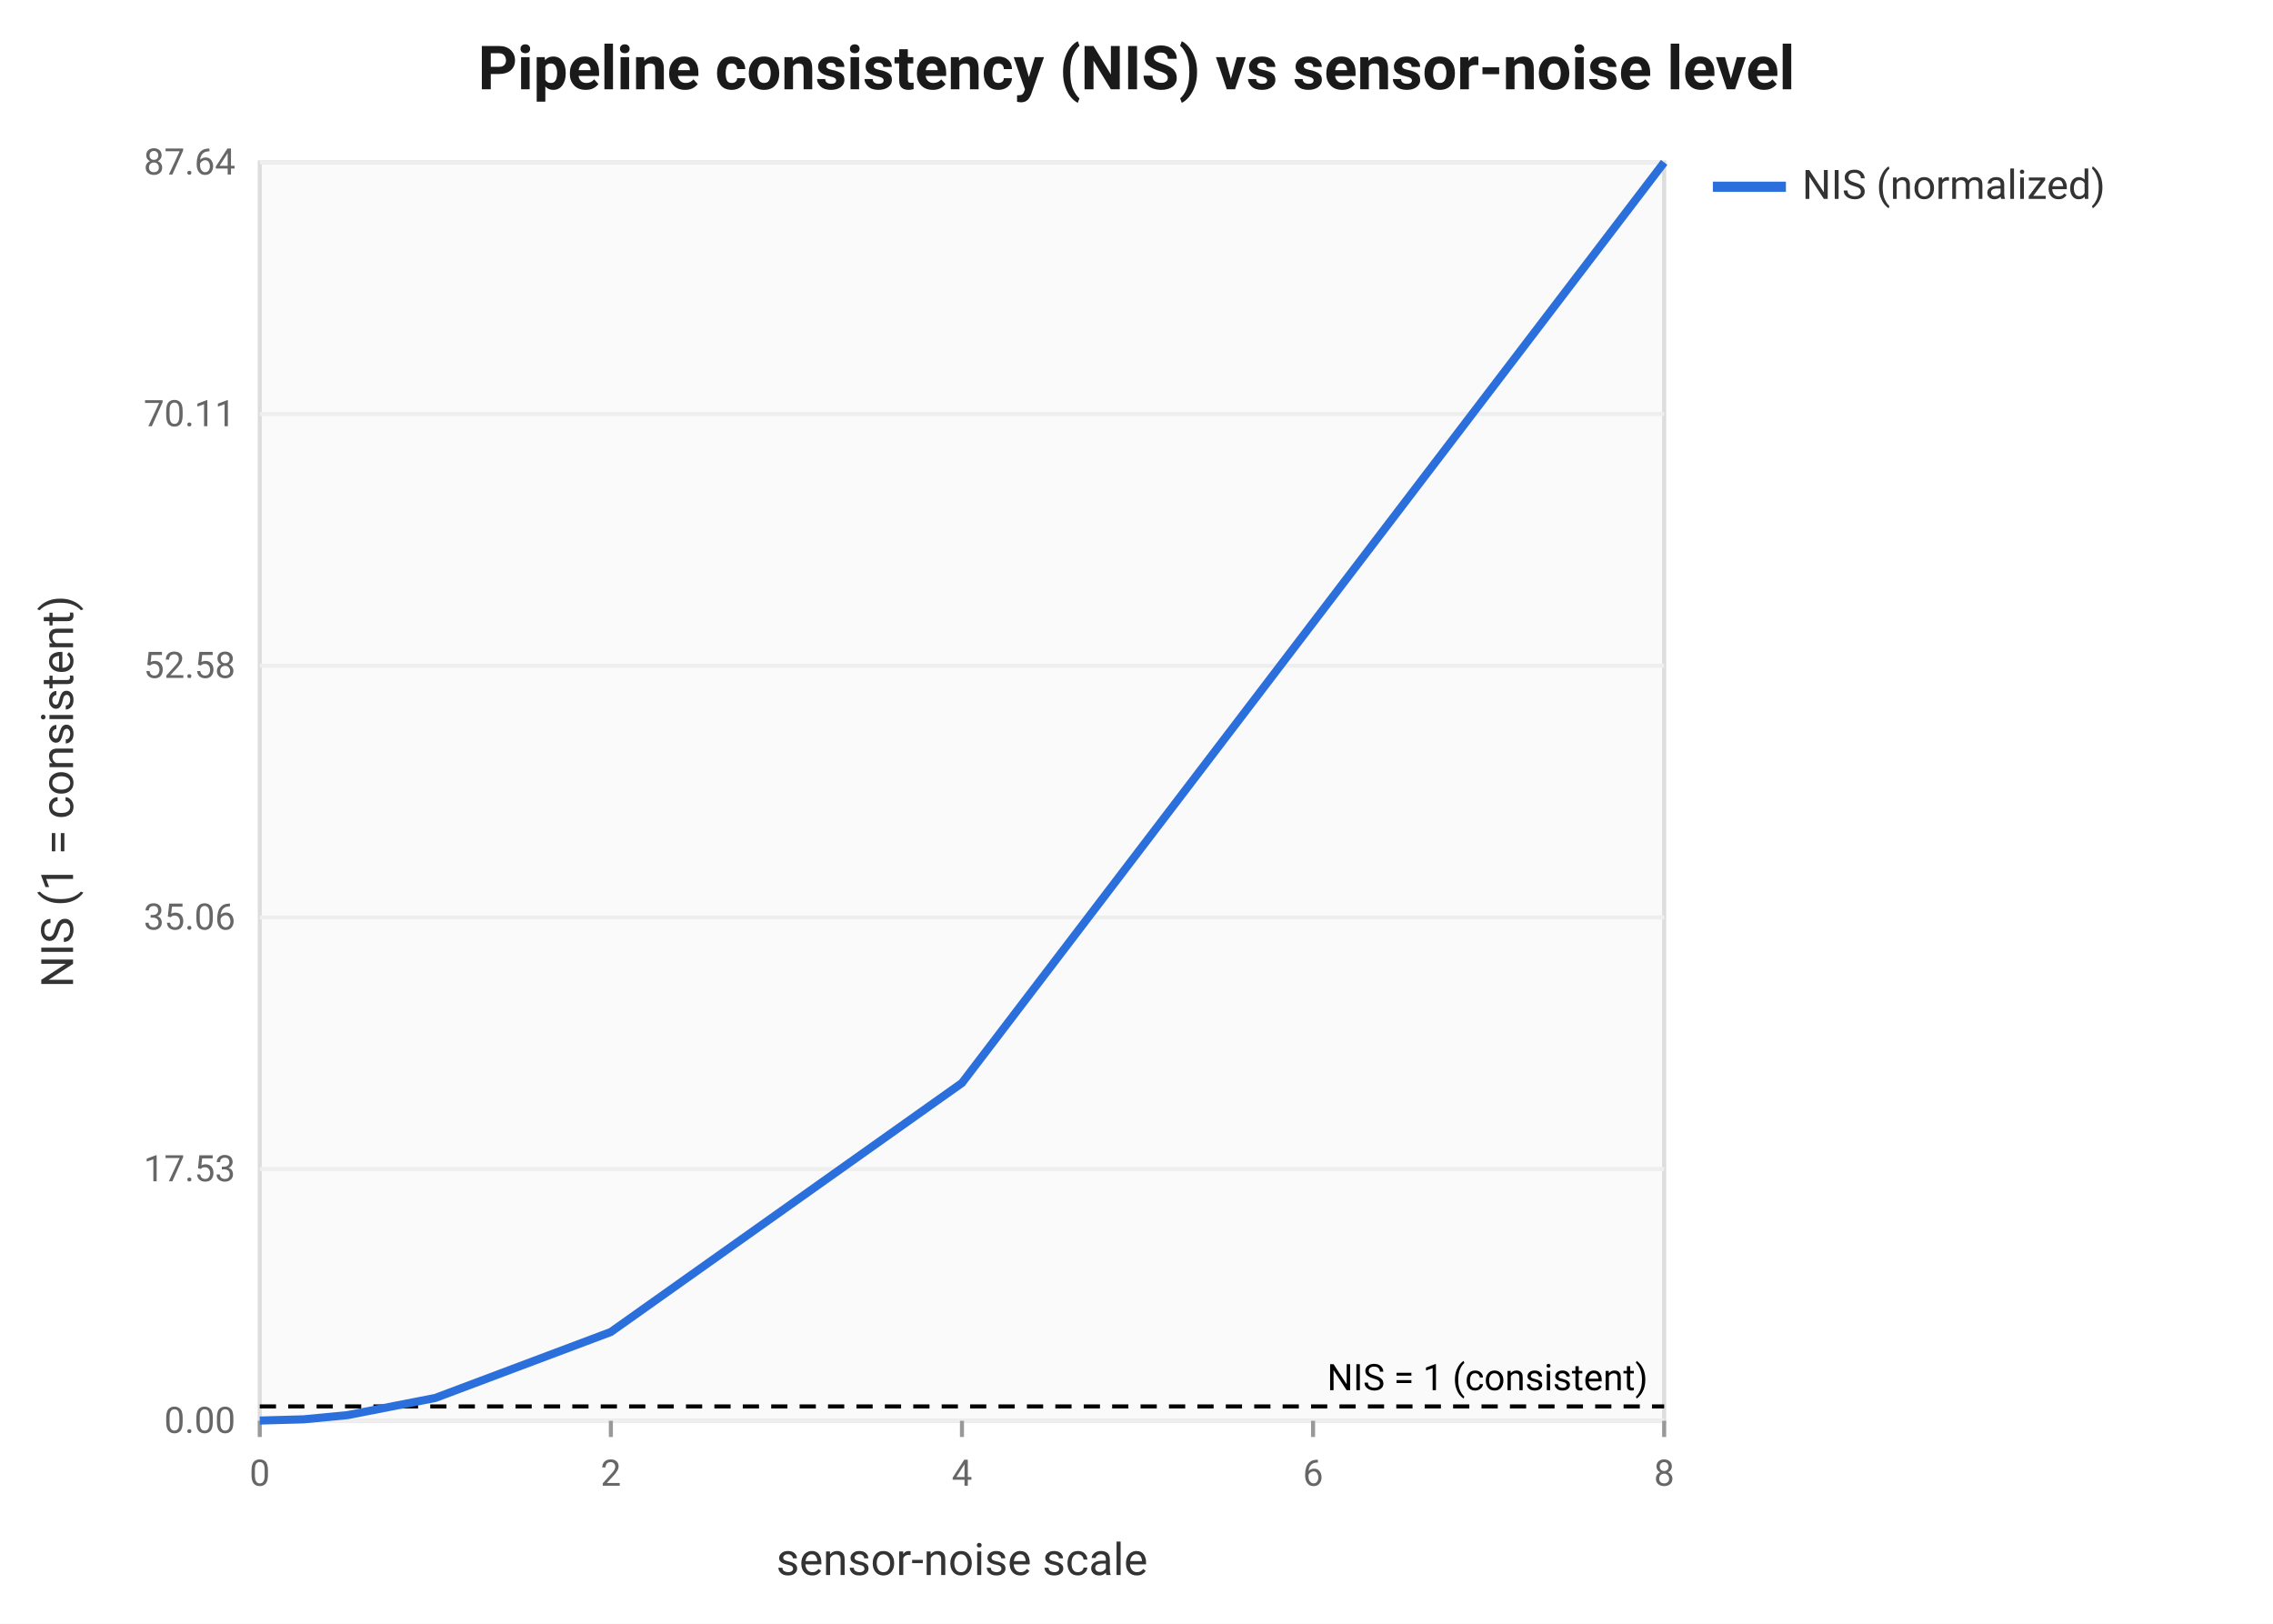
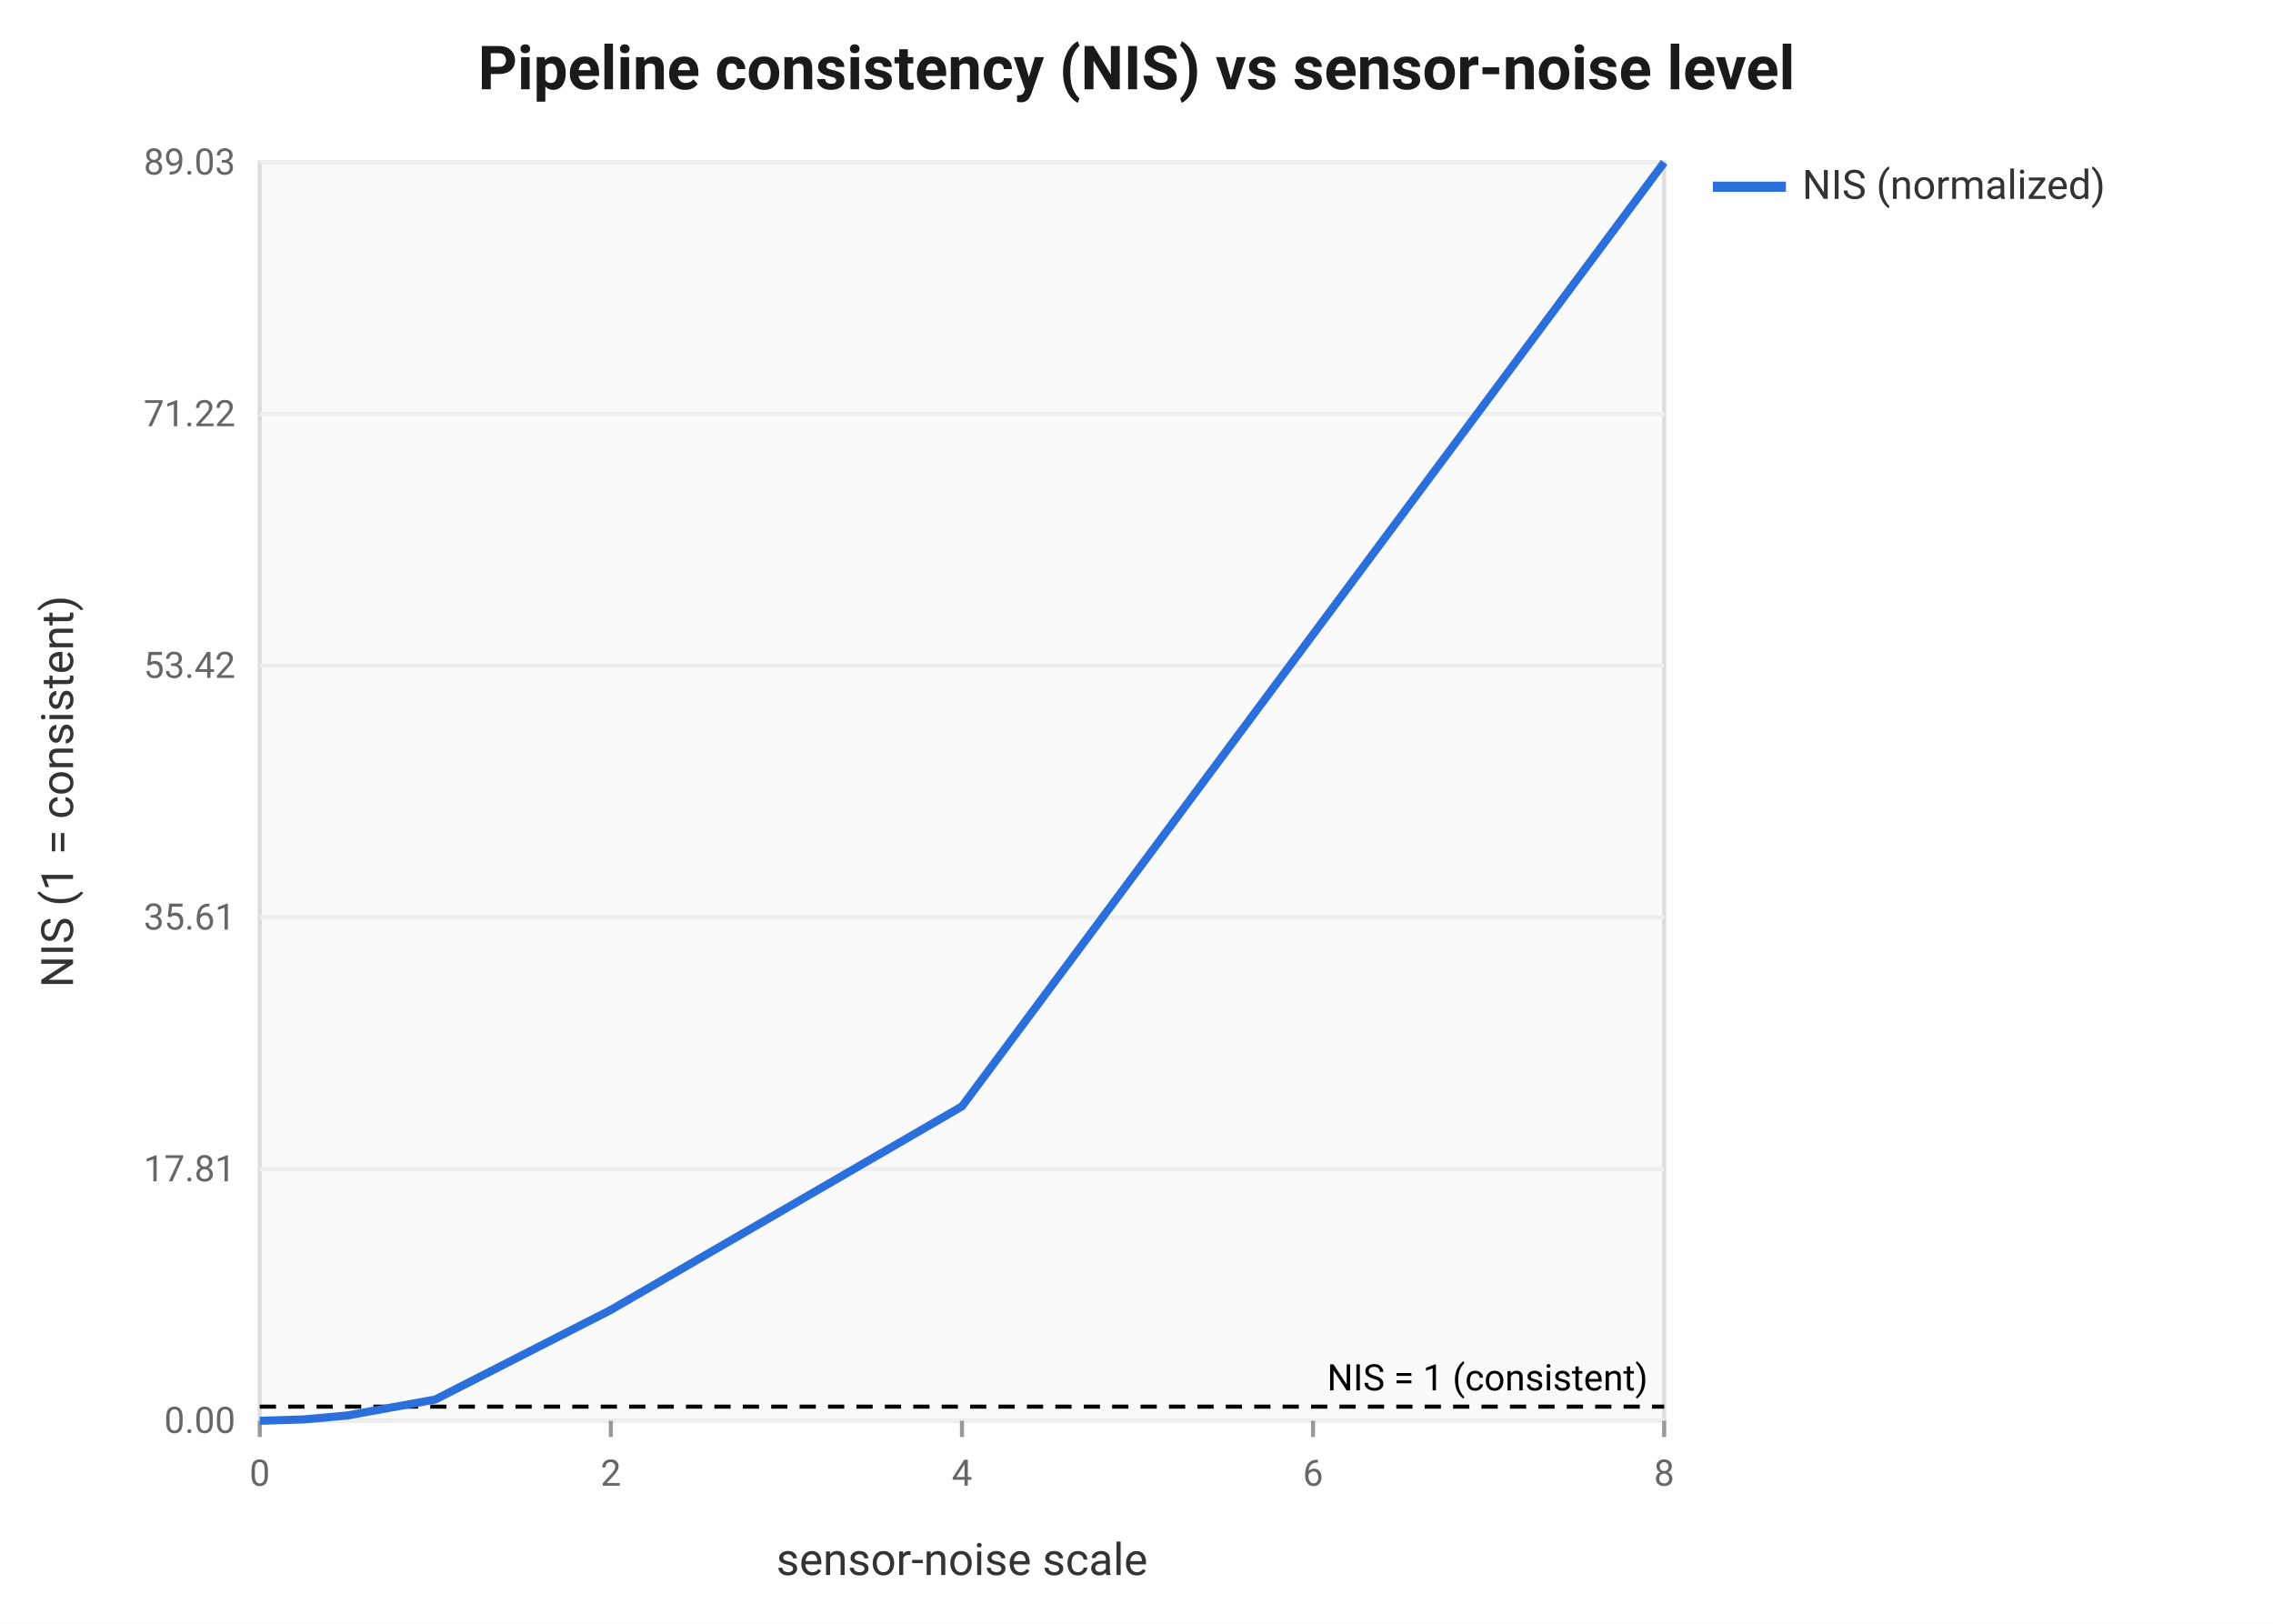
<svg xmlns="http://www.w3.org/2000/svg" width="560" height="400" viewBox="0 0 560 400" font-family="-apple-system,Segoe UI,Roboto,sans-serif">
  <rect width="560" height="400" fill="#ffffff" />
  <text x="280" y="22" text-anchor="middle" font-size="15" font-weight="600" fill="#1a1a1a">Pipeline  consistency (NIS) vs sensor-noise level</text>
  <rect x="64" y="40" width="346" height="310" fill="#fafafa" stroke="#ddd" />
  <line x1="64" y1="350" x2="410" y2="350" stroke="#eee" stroke-width="1" />
  <text x="58" y="353" font-size="9" fill="#666" text-anchor="end">0.00</text>
  <line x1="64" y1="288" x2="410" y2="288" stroke="#eee" stroke-width="1" />
-   <text x="58" y="291" font-size="9" fill="#666" text-anchor="end">17.53</text>
+   <text x="58" y="291" font-size="9" fill="#666" text-anchor="end">17.81</text>
  <line x1="64" y1="226" x2="410" y2="226" stroke="#eee" stroke-width="1" />
-   <text x="58" y="229" font-size="9" fill="#666" text-anchor="end">35.06</text>
+   <text x="58" y="229" font-size="9" fill="#666" text-anchor="end">35.61</text>
  <line x1="64" y1="164" x2="410" y2="164" stroke="#eee" stroke-width="1" />
-   <text x="58" y="167" font-size="9" fill="#666" text-anchor="end">52.58</text>
+   <text x="58" y="167" font-size="9" fill="#666" text-anchor="end">53.42</text>
  <line x1="64" y1="102" x2="410" y2="102" stroke="#eee" stroke-width="1" />
-   <text x="58" y="105" font-size="9" fill="#666" text-anchor="end">70.11</text>
+   <text x="58" y="105" font-size="9" fill="#666" text-anchor="end">71.22</text>
  <line x1="64" y1="40" x2="410" y2="40" stroke="#eee" stroke-width="1" />
-   <text x="58" y="43" font-size="9" fill="#666" text-anchor="end">87.64</text>
+   <text x="58" y="43" font-size="9" fill="#666" text-anchor="end">89.03</text>
  <line x1="64" y1="350" x2="64" y2="354" stroke="#999" stroke-width="1" />
  <text x="64" y="366" font-size="9" fill="#666" text-anchor="middle">0</text>
  <line x1="150.5" y1="350" x2="150.5" y2="354" stroke="#999" stroke-width="1" />
  <text x="150.5" y="366" font-size="9" fill="#666" text-anchor="middle">2</text>
  <line x1="237" y1="350" x2="237" y2="354" stroke="#999" stroke-width="1" />
  <text x="237" y="366" font-size="9" fill="#666" text-anchor="middle">4</text>
  <line x1="323.5" y1="350" x2="323.5" y2="354" stroke="#999" stroke-width="1" />
  <text x="323.5" y="366" font-size="9" fill="#666" text-anchor="middle">6</text>
  <line x1="410" y1="350" x2="410" y2="354" stroke="#999" stroke-width="1" />
  <text x="410" y="366" font-size="9" fill="#666" text-anchor="middle">8</text>
-   <line x1="64" y1="346.463" x2="410" y2="346.463" stroke="#000" stroke-width="1" stroke-dasharray="4 3" />
-   <text x="406" y="342.463" font-size="9" fill="#000" text-anchor="end">NIS = 1 (consistent)</text>
-   <polyline points="64,349.944 74.812,349.646 85.625,348.607 107.25,344.376 150.5,328.123 237,266.786 410,40" fill="none" stroke="#2a6fdb" stroke-width="2" />
+   <line x1="64" y1="346.518" x2="410" y2="346.518" stroke="#000" stroke-width="1" stroke-dasharray="4 3" />
+   <text x="406" y="342.518" font-size="9" fill="#000" text-anchor="end">NIS = 1 (consistent)</text>
+   <polyline points="64,349.999 74.812,349.671 85.625,348.687 107.25,344.761 150.5,322.69 237,272.555 410,40" fill="none" stroke="#2a6fdb" stroke-width="2" />
  <line x1="422" y1="46" x2="440" y2="46" stroke="#2a6fdb" stroke-width="2.5" />
  <text x="444" y="49" font-size="10" fill="#333" text-anchor="start">NIS (normalized)</text>
  <text x="237" y="388" font-size="11" fill="#333" text-anchor="middle">sensor-noise scale</text>
  <text x="18" y="195" font-size="11" fill="#333" text-anchor="middle" transform="rotate(-90 18 195)">NIS (1 = consistent)</text>
</svg>
